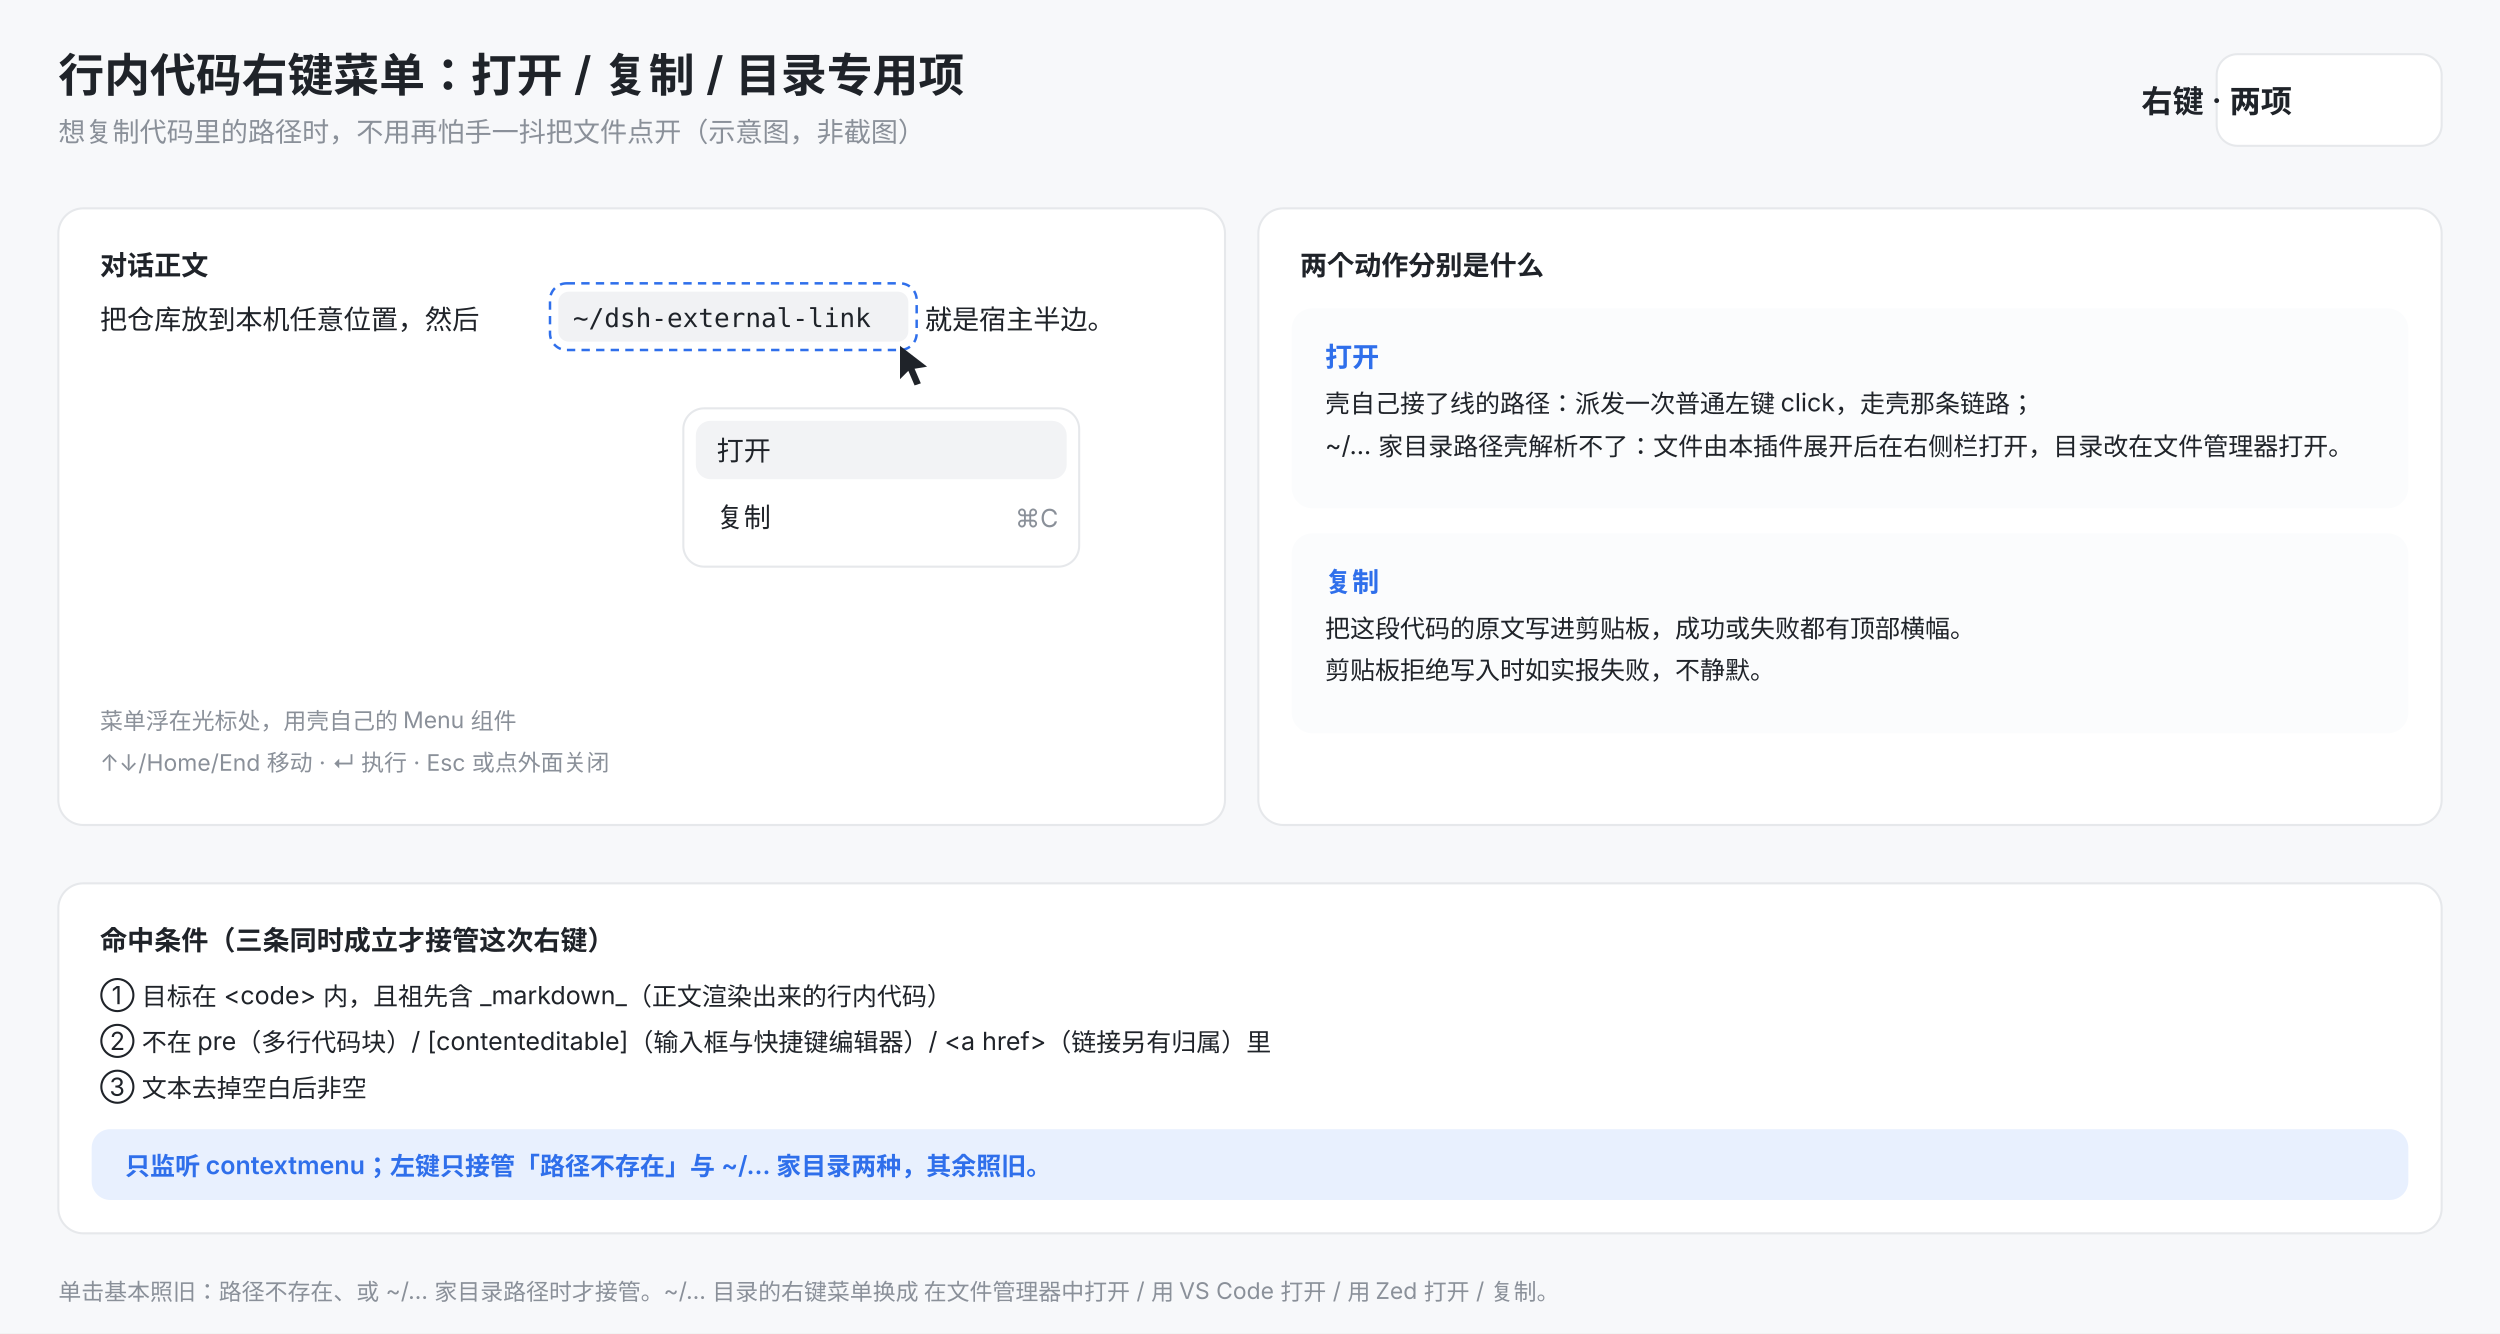
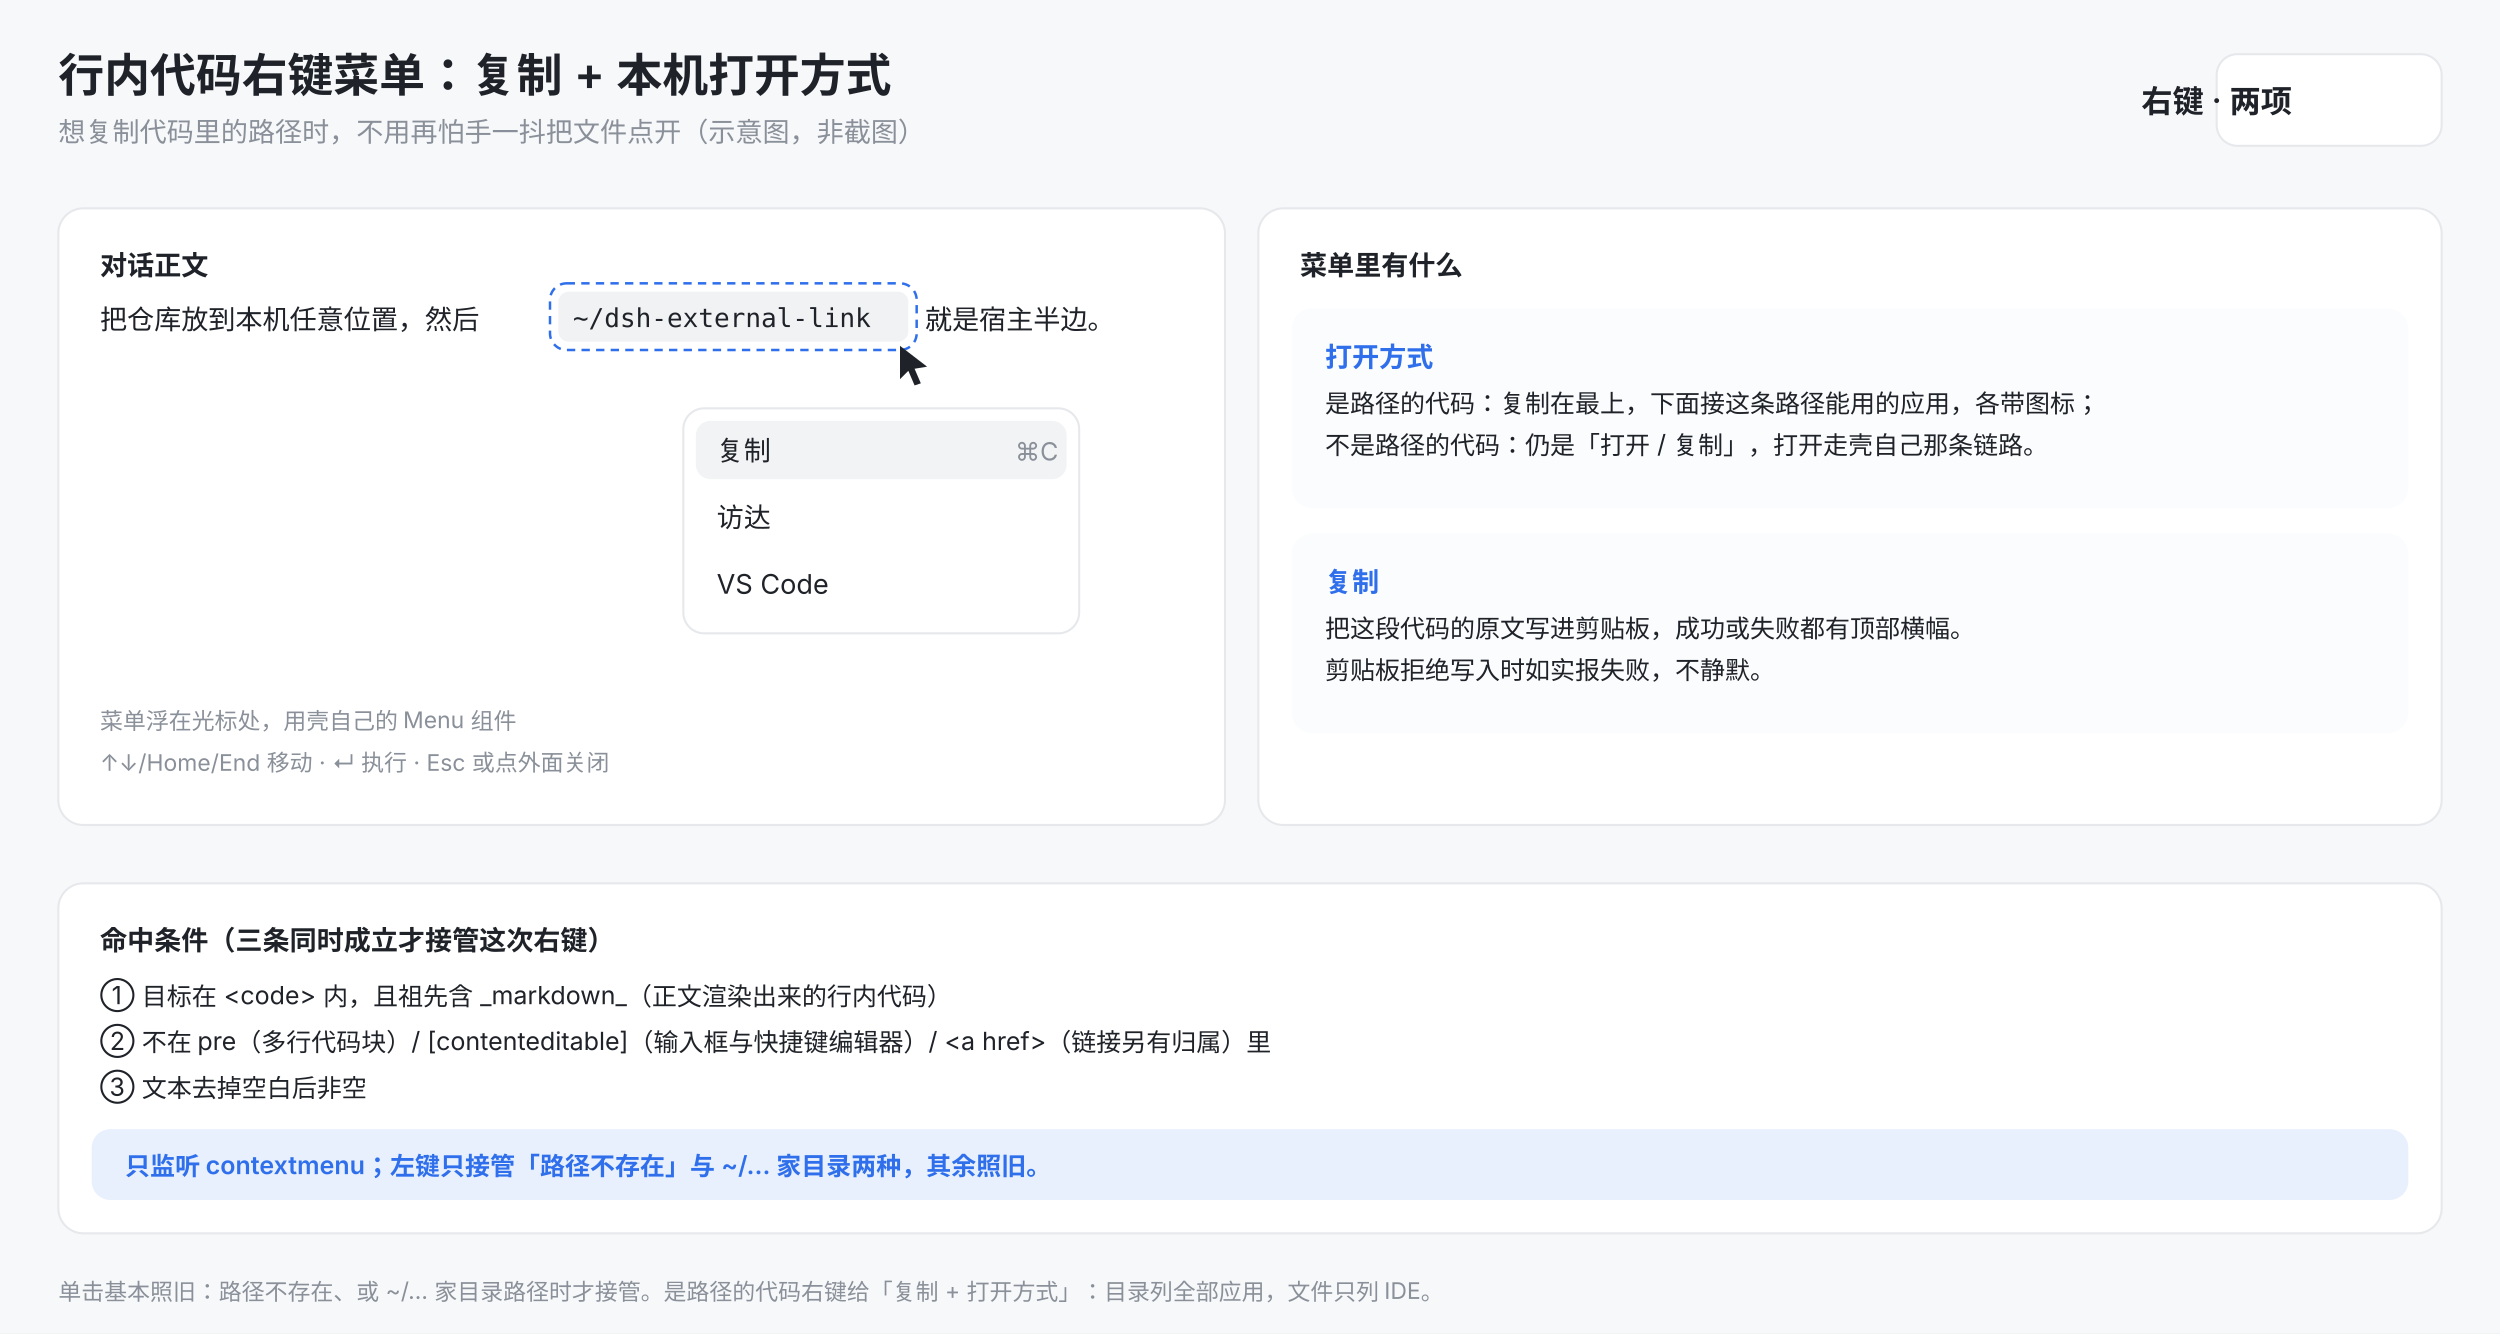
- <svg xmlns="http://www.w3.org/2000/svg" width="1200" height="640" viewBox="0 0 1200 640" role="img" aria-label="dsh-flow：行内代码右键菜单的命中条件、默认两项与目录专用项">
+ <svg xmlns="http://www.w3.org/2000/svg" width="1200" height="640" viewBox="0 0 1200 640" role="img" aria-label="dsh-flow：行内代码右键菜单的命中条件与打开方式">
  <rect width="1200" height="640" fill="#f7f8fa" />
-   <text x="28" y="44" font-family="-apple-system,BlinkMacSystemFont,'PingFang SC','Helvetica Neue',sans-serif" font-size="22" font-weight="600" fill="#1f2329" text-anchor="start">行内代码右键菜单：打开 / 复制 / 目录专用项</text>
+   <text x="28" y="44" font-family="-apple-system,BlinkMacSystemFont,'PingFang SC','Helvetica Neue',sans-serif" font-size="22" font-weight="600" fill="#1f2329" text-anchor="start">行内代码右键菜单：复制 + 本机打开方式</text>
  <text x="28" y="68" font-family="-apple-system,BlinkMacSystemFont,'PingFang SC','Helvetica Neue',sans-serif" font-size="13" font-weight="400" fill="#8a9099" text-anchor="start">想复制代码里的路径时，不用再怕手一抖把文件点开（示意图，非截图）</text>
  <rect x="1064" y="26" width="108" height="44" rx="10" fill="#ffffff" stroke="#e6e8eb" stroke-width="1" opacity="1" />
  <text x="1064" y="54" font-family="-apple-system,BlinkMacSystemFont,'PingFang SC','Helvetica Neue',sans-serif" font-size="15" font-weight="600" fill="#1f2329" text-anchor="middle">右键 · 两项</text>
  <rect x="28" y="100" width="560" height="296" rx="12" fill="#ffffff" stroke="#e6e8eb" stroke-width="1" opacity="1" />
  <text x="48" y="132" font-family="-apple-system,BlinkMacSystemFont,'PingFang SC','Helvetica Neue',sans-serif" font-size="13" font-weight="600" fill="#1f2329" text-anchor="start">对话正文</text>
  <text x="48" y="158" font-family="-apple-system,BlinkMacSystemFont,'PingFang SC','Helvetica Neue',sans-serif" font-size="13" font-weight="400" fill="#1f2329" text-anchor="start">把仓库放到本机任意位置，然后</text>
  <rect x="268" y="140" width="168" height="24" rx="5" fill="#f1f2f4" stroke="none" stroke-width="1" opacity="1" />
  <text x="275" y="157" font-family="ui-monospace,SFMono-Regular,Menlo,monospace" font-size="12.5" fill="#1f2329">~/dsh-external-link</text>
  <rect x="264" y="136" width="176" height="32" rx="8" fill="none" stroke="#2f6feb" stroke-width="1.2" stroke-dasharray="4 3" />
  <text x="444" y="158" font-family="-apple-system,BlinkMacSystemFont,'PingFang SC','Helvetica Neue',sans-serif" font-size="13" font-weight="400" fill="#1f2329" text-anchor="start">就是宿主半边。</text>
  <path d="M432 166 l0 16 l4 -4 l3 7 l3 -1 l-3 -7 l6 -1 z" fill="#1f2329" />
-   <rect x="328" y="196" width="190" height="76" rx="10" fill="#ffffff" stroke="#e6e8eb" stroke-width="1" opacity="1" />
+   <rect x="328" y="196" width="190" height="108" rx="10" fill="#ffffff" stroke="#e6e8eb" stroke-width="1" opacity="1" />
  <rect x="334" y="202" width="178" height="28" rx="7" fill="#f2f3f5" stroke="none" stroke-width="1" opacity="1" />
-   <text x="344" y="221" font-family="-apple-system,BlinkMacSystemFont,'PingFang SC','Helvetica Neue',sans-serif" font-size="13" font-weight="400" fill="#1f2329" text-anchor="start">打开</text>
+   <text x="344" y="221" font-family="-apple-system,BlinkMacSystemFont,'PingFang SC','Helvetica Neue',sans-serif" font-size="13" font-weight="400" fill="#1f2329" text-anchor="start">复制</text>
+   <text x="508" y="221" font-family="-apple-system,BlinkMacSystemFont,'PingFang SC','Helvetica Neue',sans-serif" font-size="12" font-weight="400" fill="#8a9099" text-anchor="end">⌘C</text>
  <rect x="334" y="234" width="178" height="28" rx="7" fill="none" stroke="none" stroke-width="1" opacity="1" />
-   <text x="344" y="253" font-family="-apple-system,BlinkMacSystemFont,'PingFang SC','Helvetica Neue',sans-serif" font-size="13" font-weight="400" fill="#1f2329" text-anchor="start">复制</text>
-   <text x="508" y="253" font-family="-apple-system,BlinkMacSystemFont,'PingFang SC','Helvetica Neue',sans-serif" font-size="12" font-weight="400" fill="#8a9099" text-anchor="end">⌘C</text>
+   <text x="344" y="253" font-family="-apple-system,BlinkMacSystemFont,'PingFang SC','Helvetica Neue',sans-serif" font-size="13" font-weight="400" fill="#1f2329" text-anchor="start">访达</text>
+   <rect x="334" y="266" width="178" height="28" rx="7" fill="none" stroke="none" stroke-width="1" opacity="1" />
+   <text x="344" y="285" font-family="-apple-system,BlinkMacSystemFont,'PingFang SC','Helvetica Neue',sans-serif" font-size="13" font-weight="400" fill="#1f2329" text-anchor="start">VS Code</text>
  <text x="48" y="350" font-family="-apple-system,BlinkMacSystemFont,'PingFang SC','Helvetica Neue',sans-serif" font-size="11" font-weight="400" fill="#8a9099" text-anchor="start">菜单浮在光标处，用壳自己的 Menu 组件</text>
  <text x="48" y="370" font-family="-apple-system,BlinkMacSystemFont,'PingFang SC','Helvetica Neue',sans-serif" font-size="11" font-weight="400" fill="#8a9099" text-anchor="start">↑↓/Home/End 移动 · ↵ 执行 · Esc 或点外面关闭</text>
  <rect x="604" y="100" width="568" height="296" rx="12" fill="#ffffff" stroke="#e6e8eb" stroke-width="1" opacity="1" />
-   <text x="624" y="132" font-family="-apple-system,BlinkMacSystemFont,'PingFang SC','Helvetica Neue',sans-serif" font-size="13" font-weight="600" fill="#1f2329" text-anchor="start">两个动作分别是什么</text>
+   <text x="624" y="132" font-family="-apple-system,BlinkMacSystemFont,'PingFang SC','Helvetica Neue',sans-serif" font-size="13" font-weight="600" fill="#1f2329" text-anchor="start">菜单里有什么</text>
  <rect x="620" y="148" width="536" height="96" rx="10" fill="#fbfcfd" stroke="none" stroke-width="1" opacity="1" />
-   <text x="636" y="176" font-family="-apple-system,BlinkMacSystemFont,'PingFang SC','Helvetica Neue',sans-serif" font-size="13" font-weight="600" fill="#2f6feb" text-anchor="start">打开</text>
-   <text x="636" y="198" font-family="-apple-system,BlinkMacSystemFont,'PingFang SC','Helvetica Neue',sans-serif" font-size="12" font-weight="400" fill="#1f2329" text-anchor="start">壳自己接了线的路径：派发一次普通左键 click，走壳那条链路；</text>
-   <text x="636" y="218" font-family="-apple-system,BlinkMacSystemFont,'PingFang SC','Helvetica Neue',sans-serif" font-size="12" font-weight="400" fill="#1f2329" text-anchor="start">~/… 家目录路径壳解析不了：文件由本插件展开后在右侧栏打开，目录改在文件管理器打开。</text>
+   <text x="636" y="176" font-family="-apple-system,BlinkMacSystemFont,'PingFang SC','Helvetica Neue',sans-serif" font-size="13" font-weight="600" fill="#2f6feb" text-anchor="start">打开方式</text>
+   <text x="636" y="198" font-family="-apple-system,BlinkMacSystemFont,'PingFang SC','Helvetica Neue',sans-serif" font-size="12" font-weight="400" fill="#1f2329" text-anchor="start">是路径的代码：复制在最上，下面接这条路径能用的应用，各带图标；</text>
+   <text x="636" y="218" font-family="-apple-system,BlinkMacSystemFont,'PingFang SC','Helvetica Neue',sans-serif" font-size="12" font-weight="400" fill="#1f2329" text-anchor="start">不是路径的代码：仍是「打开 / 复制」，打开走壳自己那条链路。</text>
  <rect x="620" y="256" width="536" height="96" rx="10" fill="#fbfcfd" stroke="none" stroke-width="1" opacity="1" />
  <text x="636" y="284" font-family="-apple-system,BlinkMacSystemFont,'PingFang SC','Helvetica Neue',sans-serif" font-size="13" font-weight="600" fill="#2f6feb" text-anchor="start">复制</text>
  <text x="636" y="306" font-family="-apple-system,BlinkMacSystemFont,'PingFang SC','Helvetica Neue',sans-serif" font-size="12" font-weight="400" fill="#1f2329" text-anchor="start">把这段代码的原文写进剪贴板，成功或失败都有顶部横幅。</text>
  <text x="636" y="326" font-family="-apple-system,BlinkMacSystemFont,'PingFang SC','Helvetica Neue',sans-serif" font-size="12" font-weight="400" fill="#1f2329" text-anchor="start">剪贴板拒绝写入时如实报失败，不静默。</text>
  <rect x="28" y="424" width="1144" height="168" rx="12" fill="#ffffff" stroke="#e6e8eb" stroke-width="1" opacity="1" />
  <text x="48" y="456" font-family="-apple-system,BlinkMacSystemFont,'PingFang SC','Helvetica Neue',sans-serif" font-size="13" font-weight="600" fill="#1f2329" text-anchor="start">命中条件（三条同时成立才接管这次右键）</text>
  <text x="48" y="482" font-family="-apple-system,BlinkMacSystemFont,'PingFang SC','Helvetica Neue',sans-serif" font-size="12" font-weight="400" fill="#1f2329" text-anchor="start">① 目标在 &lt;code&gt; 内，且祖先含 _markdown_（正文渲染出来的行内代码）</text>
  <text x="48" y="504" font-family="-apple-system,BlinkMacSystemFont,'PingFang SC','Helvetica Neue',sans-serif" font-size="12" font-weight="400" fill="#1f2329" text-anchor="start">② 不在 pre（多行代码块）/ [contenteditable]（输入框与快捷键编辑器）/ &lt;a href&gt;（链接另有归属）里</text>
  <text x="48" y="526" font-family="-apple-system,BlinkMacSystemFont,'PingFang SC','Helvetica Neue',sans-serif" font-size="12" font-weight="400" fill="#1f2329" text-anchor="start">③ 文本去掉空白后非空</text>
  <rect x="44" y="542" width="1112" height="34" rx="9" fill="#e8f0fe" stroke="none" stroke-width="1" opacity="1" />
  <text x="60" y="564" font-family="-apple-system,BlinkMacSystemFont,'PingFang SC','Helvetica Neue',sans-serif" font-size="12" font-weight="600" fill="#2f6feb" text-anchor="start">只监听 contextmenu；左键只接管「路径不存在」与 ~/… 家目录两种，其余照旧。</text>
-   <text x="28" y="624" font-family="-apple-system,BlinkMacSystemFont,'PingFang SC','Helvetica Neue',sans-serif" font-size="11" font-weight="400" fill="#8a9099" text-anchor="start">单击基本照旧：路径不存在、或 ~/… 家目录路径时才接管。~/… 目录的右键菜单换成 在文件管理器中打开 / 用 VS Code 打开 / 用 Zed 打开 / 复制。</text>
+   <text x="28" y="624" font-family="-apple-system,BlinkMacSystemFont,'PingFang SC','Helvetica Neue',sans-serif" font-size="11" font-weight="400" fill="#8a9099" text-anchor="start">单击基本照旧：路径不存在、或 ~/… 家目录路径时才接管。是路径的代码右键给「复制 + 打开方式」：目录列全部应用，文件只列 IDE。</text>
</svg>
